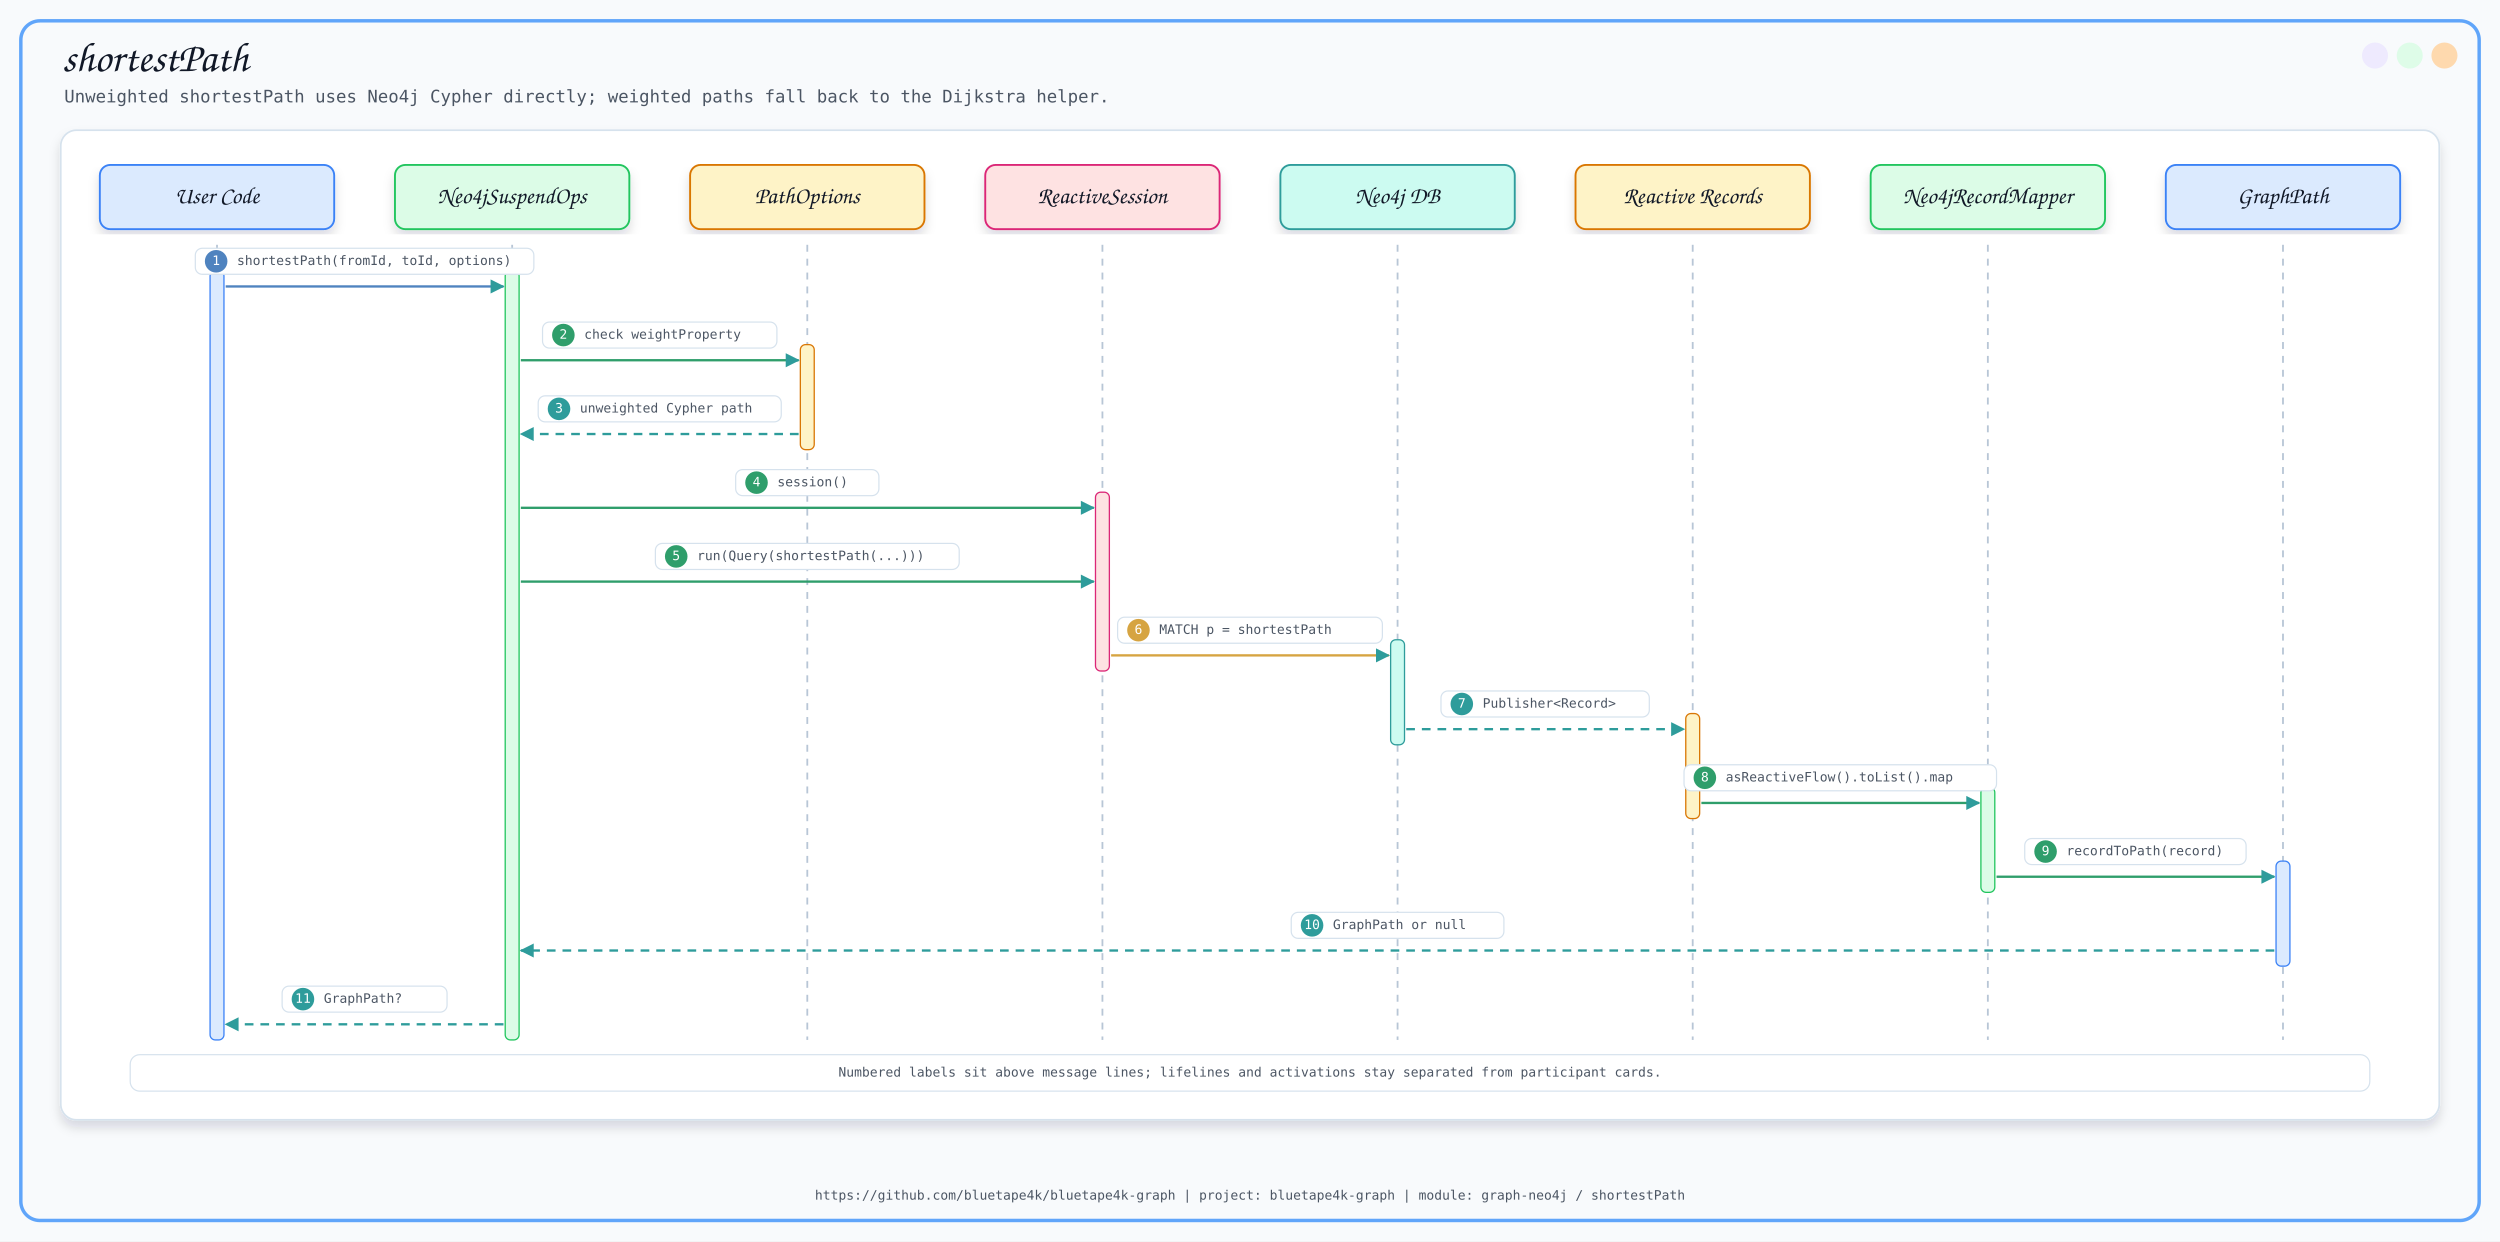
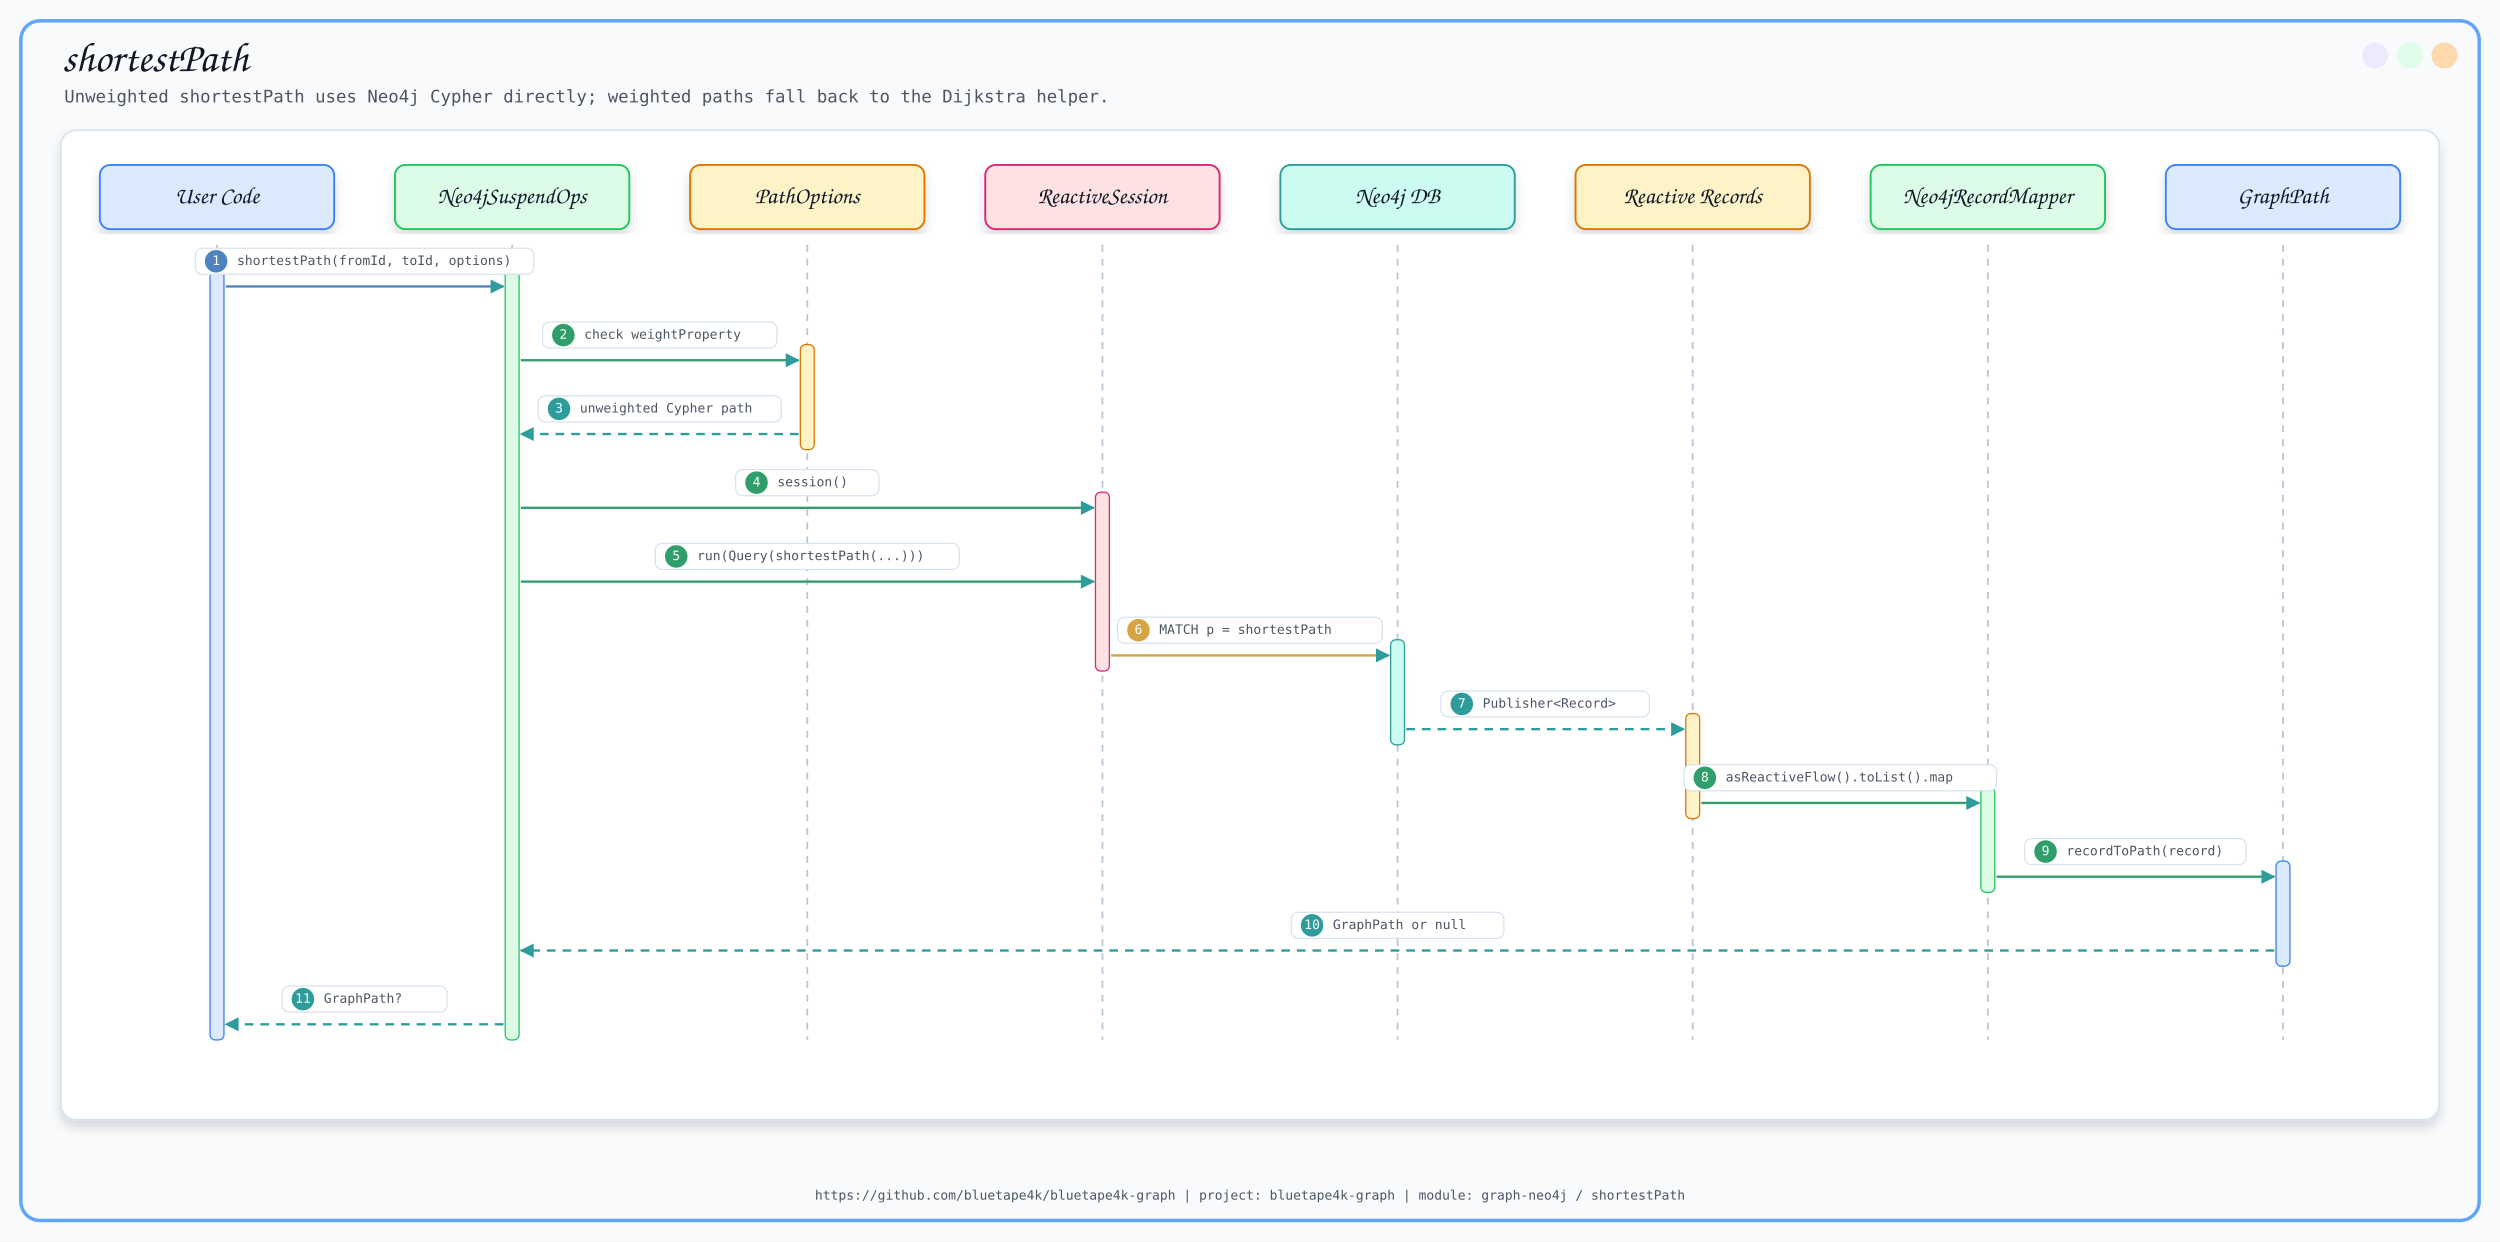
<svg xmlns="http://www.w3.org/2000/svg" width="2880" height="1430" viewBox="0 0 2880 1430">
  <defs>
    <filter id="softShadow" x="-8%" y="-8%" width="116%" height="116%">
      <feDropShadow dx="0" dy="8" stdDeviation="6" flood-color="#0F172A" flood-opacity="0.14" />
    </filter>
    <marker id="arrow" viewBox="0 0 10 10" refX="9" refY="5" markerWidth="8" markerHeight="8" orient="auto-start-reverse">
      <path d="M 0 0 L 10 5 L 0 10 z" fill="#2563EB" />
    </marker>
  </defs>
  <style>
      .title { font-family: 'Architects Daughter', cursive; font-size: 48px; fill: #111827; }
      .subtitle { font-family: 'Comic Mono', monospace; font-size: 20px; fill: #4B5563; }
      .label { font-family: 'Architects Daughter', cursive; font-size: 27px; fill: #111827; }
      .small { font-family: 'Comic Mono', monospace; font-size: 18px; fill: #374151; }
      .tiny { font-family: 'Comic Mono', monospace; font-size: 15px; fill: #4B5563; }
      .card { filter: url(#softShadow); }
      .line { stroke: #2563EB; stroke-width: 3; fill: none; marker-end: url(#arrow); }
      .thin { stroke: #60A5FA; stroke-width: 2; fill: none; marker-end: url(#arrow); }
      .dash { stroke: #64748B; stroke-width: 2; stroke-dasharray: 8 8; fill: none; marker-end: url(#arrow); }
    </style>
  <defs>
    <marker id="seqArrow" markerWidth="6" markerHeight="6" refX="5.5" refY="3" orient="auto" markerUnits="strokeWidth">
      <path d="M 0 0 L 6 3 L 0 6 z" fill="#2E9C9B" />
    </marker>
  </defs>
  <rect x="0" y="0" width="2880" height="1430" fill="#F8FAFC" />
  <rect x="24" y="24" width="2832" height="1382" rx="22" fill="none" stroke="#60A5FA" stroke-width="4" />
  <circle cx="2816" cy="64" r="15" fill="#FED7AA" opacity="0.95" />
  <circle cx="2776" cy="64" r="15" fill="#DCFCE7" opacity="0.95" />
  <circle cx="2736" cy="64" r="15" fill="#EDE9FE" opacity="0.95" />
  <text x="72" y="82" class="title">shortestPath</text>
  <text x="74" y="118" class="subtitle">Unweighted shortestPath uses Neo4j Cypher directly; weighted paths fall back to the Dijkstra helper.</text>
  <text x="1440.0" y="1382" text-anchor="middle" class="tiny">https://github.com/bluetape4k/bluetape4k-graph | project: bluetape4k-graph | module: graph-neo4j / shortestPath</text>
  <rect x="70" y="150" width="2740" height="1140" rx="18" fill="#FFFFFF" stroke="#D6E2ED" stroke-width="2" filter="url(#softShadow)" />
  <rect x="115.0" y="190" width="270" height="74" rx="12" fill="#DBEAFE" stroke="#3B82F6" stroke-width="2.2" filter="url(#softShadow)" />
  <text x="250.0" y="227.0" text-anchor="middle" dominant-baseline="middle" class="label">User Code</text>
  <line x1="250.0" y1="282" x2="250.0" y2="1198" stroke="#B8C6D6" stroke-width="2.1" stroke-dasharray="8 8" />
  <rect x="455.0" y="190" width="270" height="74" rx="12" fill="#DCFCE7" stroke="#22C55E" stroke-width="2.2" filter="url(#softShadow)" />
  <text x="590.0" y="227.0" text-anchor="middle" dominant-baseline="middle" class="label">Neo4jSuspendOps</text>
  <line x1="590.0" y1="282" x2="590.0" y2="1198" stroke="#B8C6D6" stroke-width="2.1" stroke-dasharray="8 8" />
  <rect x="795.0" y="190" width="270" height="74" rx="12" fill="#FEF3C7" stroke="#D97706" stroke-width="2.2" filter="url(#softShadow)" />
  <text x="930.0" y="227.0" text-anchor="middle" dominant-baseline="middle" class="label">PathOptions</text>
  <line x1="930.0" y1="282" x2="930.0" y2="1198" stroke="#B8C6D6" stroke-width="2.1" stroke-dasharray="8 8" />
  <rect x="1135.0" y="190" width="270" height="74" rx="12" fill="#FEE2E2" stroke="#DB2777" stroke-width="2.2" filter="url(#softShadow)" />
  <text x="1270.0" y="227.0" text-anchor="middle" dominant-baseline="middle" class="label">ReactiveSession</text>
  <line x1="1270.0" y1="282" x2="1270.0" y2="1198" stroke="#B8C6D6" stroke-width="2.1" stroke-dasharray="8 8" />
  <rect x="1475.0" y="190" width="270" height="74" rx="12" fill="#CCFBF1" stroke="#2E9C9B" stroke-width="2.2" filter="url(#softShadow)" />
  <text x="1610.0" y="227.0" text-anchor="middle" dominant-baseline="middle" class="label">Neo4j DB</text>
  <line x1="1610.0" y1="282" x2="1610.0" y2="1198" stroke="#B8C6D6" stroke-width="2.1" stroke-dasharray="8 8" />
  <rect x="1815.0" y="190" width="270" height="74" rx="12" fill="#FEF3C7" stroke="#D97706" stroke-width="2.2" filter="url(#softShadow)" />
  <text x="1950.0" y="227.0" text-anchor="middle" dominant-baseline="middle" class="label">Reactive Records</text>
  <line x1="1950.0" y1="282" x2="1950.0" y2="1198" stroke="#B8C6D6" stroke-width="2.1" stroke-dasharray="8 8" />
  <rect x="2155.0" y="190" width="270" height="74" rx="12" fill="#DCFCE7" stroke="#22C55E" stroke-width="2.2" filter="url(#softShadow)" />
  <text x="2290.0" y="227.0" text-anchor="middle" dominant-baseline="middle" class="label">Neo4jRecordMapper</text>
  <line x1="2290.0" y1="282" x2="2290.0" y2="1198" stroke="#B8C6D6" stroke-width="2.1" stroke-dasharray="8 8" />
  <rect x="2495.0" y="190" width="270" height="74" rx="12" fill="#DBEAFE" stroke="#3B82F6" stroke-width="2.2" filter="url(#softShadow)" />
  <text x="2630.0" y="227.0" text-anchor="middle" dominant-baseline="middle" class="label">GraphPath</text>
  <line x1="2630.0" y1="282" x2="2630.0" y2="1198" stroke="#B8C6D6" stroke-width="2.1" stroke-dasharray="8 8" />
  <rect x="242.0" y="312" width="16" height="886" rx="6" fill="#DBEAFE" stroke="#3B82F6" stroke-width="1.5" />
  <rect x="582.0" y="312" width="16" height="886" rx="6" fill="#DCFCE7" stroke="#22C55E" stroke-width="1.5" />
  <rect x="922.0" y="397" width="16" height="121" rx="6" fill="#FEF3C7" stroke="#D97706" stroke-width="1.5" />
  <rect x="1262.0" y="567" width="16" height="206" rx="6" fill="#FEE2E2" stroke="#DB2777" stroke-width="1.5" />
  <rect x="1602.0" y="737" width="16" height="121" rx="6" fill="#CCFBF1" stroke="#2E9C9B" stroke-width="1.5" />
  <rect x="1942.0" y="822" width="16" height="121" rx="6" fill="#FEF3C7" stroke="#D97706" stroke-width="1.5" />
  <rect x="2282.0" y="907" width="16" height="121" rx="6" fill="#DCFCE7" stroke="#22C55E" stroke-width="1.5" />
  <rect x="2622.0" y="992" width="16" height="121" rx="6" fill="#DBEAFE" stroke="#3B82F6" stroke-width="1.5" />
  <line x1="260.0" y1="330" x2="580.0" y2="330" stroke="#4F83BF" stroke-width="2.7" marker-end="url(#seqArrow)" />
  <rect x="225.0" y="286" width="390" height="30" rx="8" fill="#FFFFFF" stroke="#D6E2ED" stroke-width="1.4" />
  <circle cx="249.0" cy="301" r="13" fill="#4F83BF" />
  <text x="249.0" y="301" text-anchor="middle" dominant-baseline="middle" class="tiny" style="fill:#FFFFFF">1</text>
  <text x="273.0" y="301" dominant-baseline="middle" class="tiny">shortestPath(fromId, toId, options)</text>
  <line x1="600.0" y1="415" x2="920.0" y2="415" stroke="#2F9E6B" stroke-width="2.7" marker-end="url(#seqArrow)" />
  <rect x="625.0" y="371" width="270" height="30" rx="8" fill="#FFFFFF" stroke="#D6E2ED" stroke-width="1.4" />
  <circle cx="649.0" cy="386" r="13" fill="#2F9E6B" />
  <text x="649.0" y="386" text-anchor="middle" dominant-baseline="middle" class="tiny" style="fill:#FFFFFF">2</text>
  <text x="673.0" y="386" dominant-baseline="middle" class="tiny">check weightProperty</text>
  <line x1="920.0" y1="500" x2="600.0" y2="500" stroke="#2E9C9B" stroke-width="2.7" stroke-dasharray="10 8" marker-end="url(#seqArrow)" />
  <rect x="620.0" y="456" width="280" height="30" rx="8" fill="#FFFFFF" stroke="#D6E2ED" stroke-width="1.4" />
  <circle cx="644.0" cy="471" r="13" fill="#2E9C9B" />
  <text x="644.0" y="471" text-anchor="middle" dominant-baseline="middle" class="tiny" style="fill:#FFFFFF">3</text>
  <text x="668.0" y="471" dominant-baseline="middle" class="tiny">unweighted Cypher path</text>
  <line x1="600.0" y1="585" x2="1260.0" y2="585" stroke="#2F9E6B" stroke-width="2.7" marker-end="url(#seqArrow)" />
  <rect x="847.5" y="541" width="165" height="30" rx="8" fill="#FFFFFF" stroke="#D6E2ED" stroke-width="1.4" />
  <circle cx="871.5" cy="556" r="13" fill="#2F9E6B" />
  <text x="871.5" y="556" text-anchor="middle" dominant-baseline="middle" class="tiny" style="fill:#FFFFFF">4</text>
  <text x="895.5" y="556" dominant-baseline="middle" class="tiny">session()</text>
  <line x1="600.0" y1="670" x2="1260.0" y2="670" stroke="#2F9E6B" stroke-width="2.7" marker-end="url(#seqArrow)" />
  <rect x="755.0" y="626" width="350" height="30" rx="8" fill="#FFFFFF" stroke="#D6E2ED" stroke-width="1.4" />
  <circle cx="779.0" cy="641" r="13" fill="#2F9E6B" />
  <text x="779.0" y="641" text-anchor="middle" dominant-baseline="middle" class="tiny" style="fill:#FFFFFF">5</text>
  <text x="803.0" y="641" dominant-baseline="middle" class="tiny">run(Query(shortestPath(...)))</text>
  <line x1="1280.0" y1="755" x2="1600.0" y2="755" stroke="#D6A441" stroke-width="2.7" marker-end="url(#seqArrow)" />
  <rect x="1287.5" y="711" width="305" height="30" rx="8" fill="#FFFFFF" stroke="#D6E2ED" stroke-width="1.4" />
  <circle cx="1311.5" cy="726" r="13" fill="#D6A441" />
  <text x="1311.5" y="726" text-anchor="middle" dominant-baseline="middle" class="tiny" style="fill:#FFFFFF">6</text>
  <text x="1335.5" y="726" dominant-baseline="middle" class="tiny">MATCH p = shortestPath</text>
  <line x1="1620.0" y1="840" x2="1940.0" y2="840" stroke="#2E9C9B" stroke-width="2.7" stroke-dasharray="10 8" marker-end="url(#seqArrow)" />
  <rect x="1660.0" y="796" width="240" height="30" rx="8" fill="#FFFFFF" stroke="#D6E2ED" stroke-width="1.4" />
  <circle cx="1684.0" cy="811" r="13" fill="#2E9C9B" />
  <text x="1684.0" y="811" text-anchor="middle" dominant-baseline="middle" class="tiny" style="fill:#FFFFFF">7</text>
  <text x="1708.0" y="811" dominant-baseline="middle" class="tiny">Publisher&lt;Record&gt;</text>
  <line x1="1960.0" y1="925" x2="2280.0" y2="925" stroke="#2F9E6B" stroke-width="2.7" marker-end="url(#seqArrow)" />
  <rect x="1940.0" y="881" width="360" height="30" rx="8" fill="#FFFFFF" stroke="#D6E2ED" stroke-width="1.4" />
  <circle cx="1964.0" cy="896" r="13" fill="#2F9E6B" />
  <text x="1964.0" y="896" text-anchor="middle" dominant-baseline="middle" class="tiny" style="fill:#FFFFFF">8</text>
  <text x="1988.0" y="896" dominant-baseline="middle" class="tiny">asReactiveFlow().toList().map</text>
  <line x1="2300.0" y1="1010" x2="2620.0" y2="1010" stroke="#2F9E6B" stroke-width="2.7" marker-end="url(#seqArrow)" />
  <rect x="2332.5" y="966" width="255" height="30" rx="8" fill="#FFFFFF" stroke="#D6E2ED" stroke-width="1.4" />
  <circle cx="2356.5" cy="981" r="13" fill="#2F9E6B" />
  <text x="2356.5" y="981" text-anchor="middle" dominant-baseline="middle" class="tiny" style="fill:#FFFFFF">9</text>
  <text x="2380.5" y="981" dominant-baseline="middle" class="tiny">recordToPath(record)</text>
  <line x1="2620.0" y1="1095" x2="600.0" y2="1095" stroke="#2E9C9B" stroke-width="2.7" stroke-dasharray="10 8" marker-end="url(#seqArrow)" />
  <rect x="1487.5" y="1051" width="245" height="30" rx="8" fill="#FFFFFF" stroke="#D6E2ED" stroke-width="1.4" />
  <circle cx="1511.5" cy="1066" r="13" fill="#2E9C9B" />
  <text x="1511.5" y="1066" text-anchor="middle" dominant-baseline="middle" class="tiny" style="fill:#FFFFFF">10</text>
  <text x="1535.5" y="1066" dominant-baseline="middle" class="tiny">GraphPath or null</text>
  <line x1="580.0" y1="1180" x2="260.0" y2="1180" stroke="#2E9C9B" stroke-width="2.7" stroke-dasharray="10 8" marker-end="url(#seqArrow)" />
  <rect x="325.0" y="1136" width="190" height="30" rx="8" fill="#FFFFFF" stroke="#D6E2ED" stroke-width="1.4" />
  <circle cx="349.0" cy="1151" r="13" fill="#2E9C9B" />
  <text x="349.0" y="1151" text-anchor="middle" dominant-baseline="middle" class="tiny" style="fill:#FFFFFF">11</text>
  <text x="373.0" y="1151" dominant-baseline="middle" class="tiny">GraphPath?</text>
-   <rect x="150" y="1215" width="2580" height="42" rx="11" fill="#FFFFFF" stroke="#D6E2ED" stroke-width="1.4" />
-   <text x="1440.0" y="1236" text-anchor="middle" dominant-baseline="middle" class="tiny">Numbered labels sit above message lines; lifelines and activations stay separated from participant cards.</text>
</svg>
